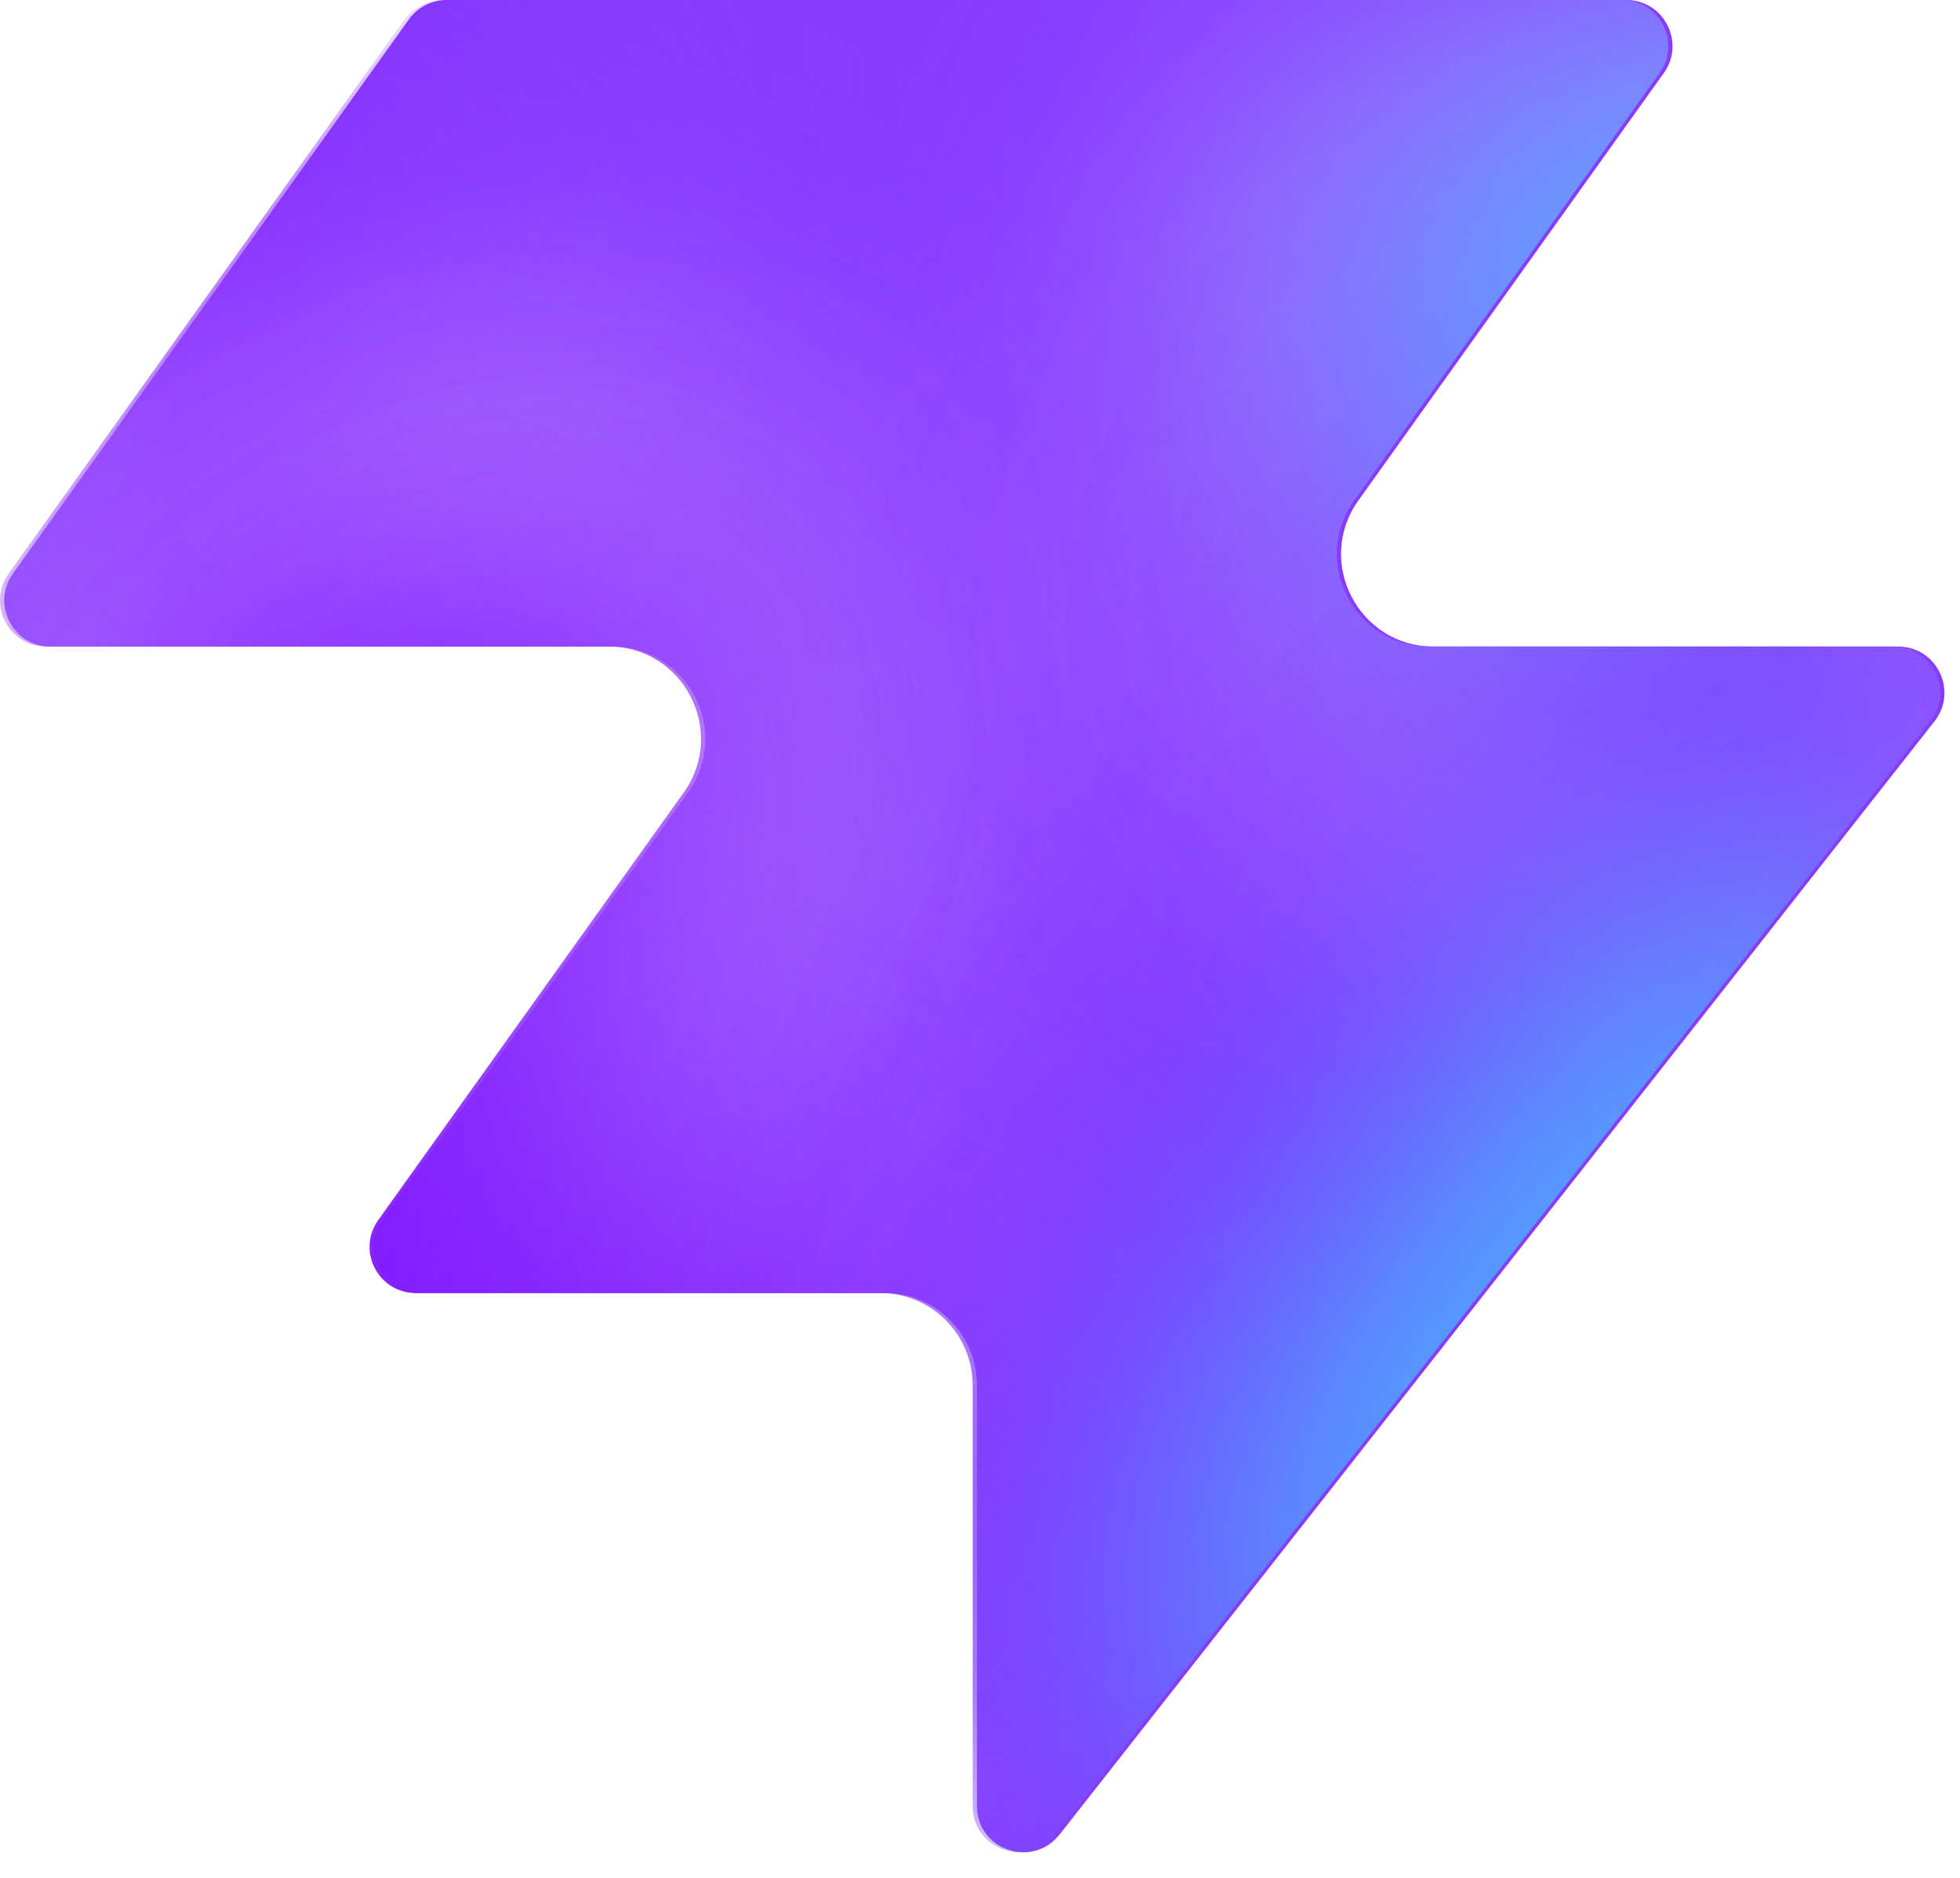
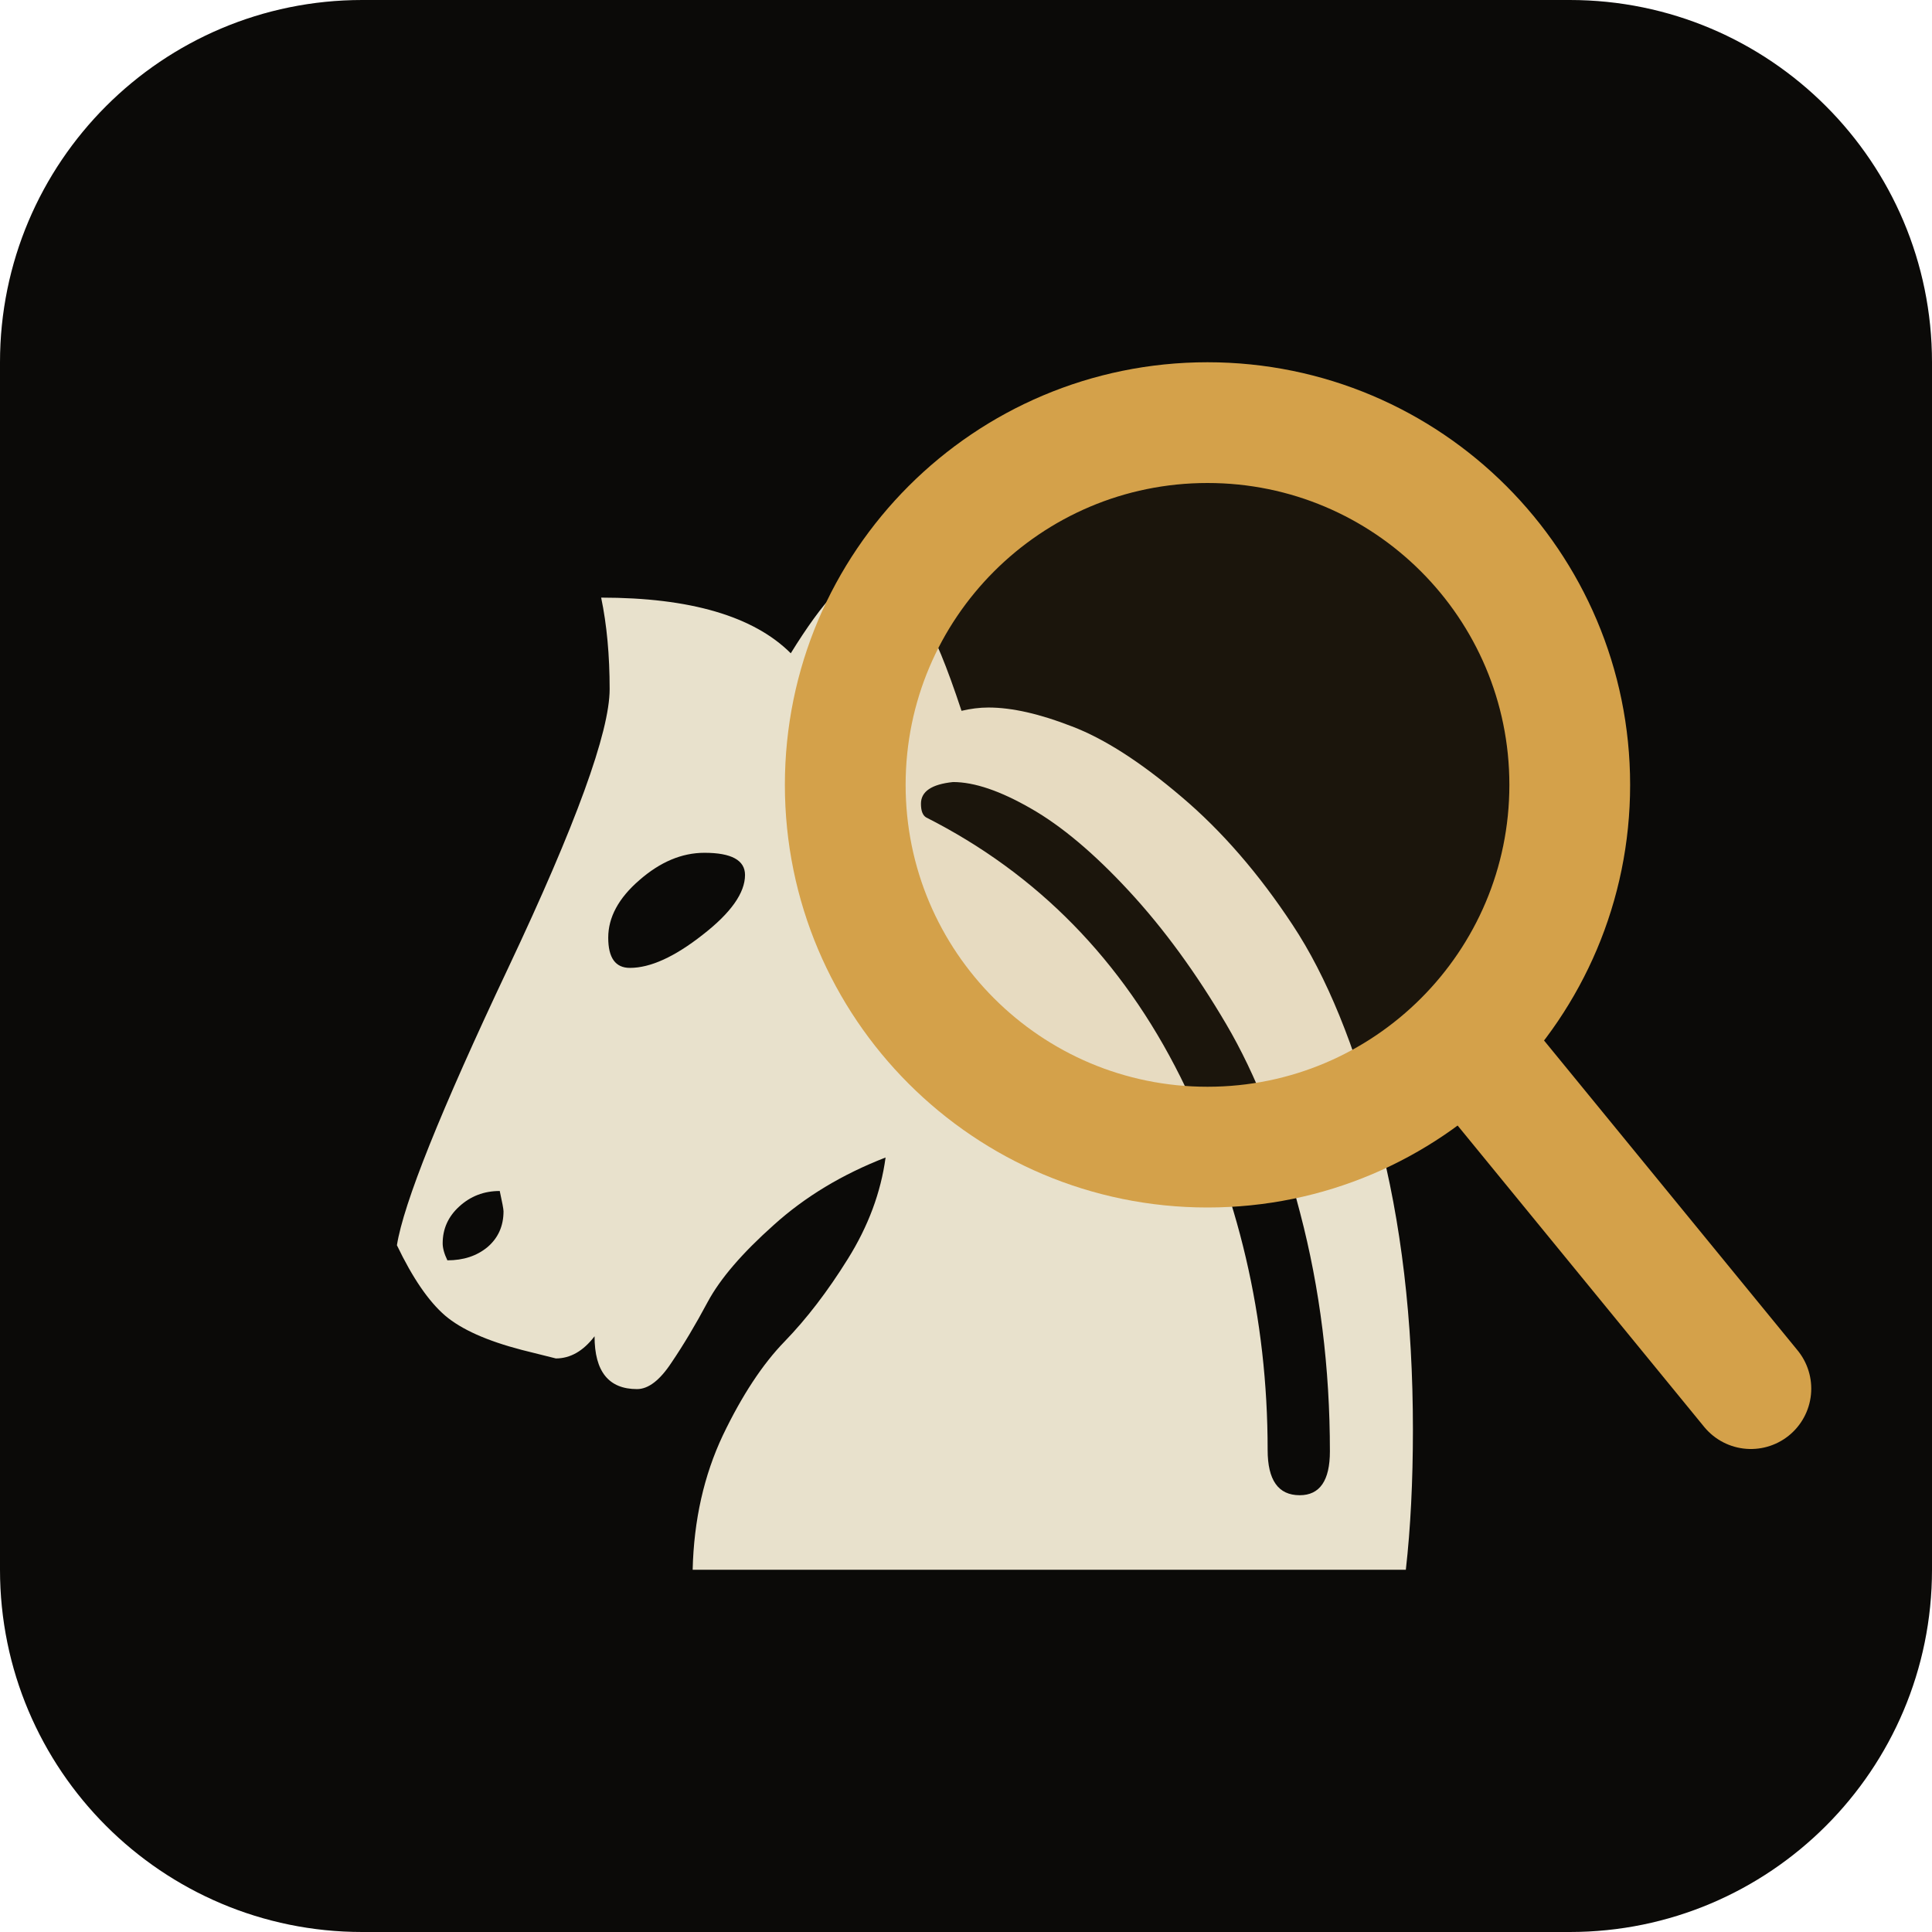
- <svg xmlns="http://www.w3.org/2000/svg" width="48" height="46" fill="none" viewBox="0 0 48 46">
-   <path fill="#863bff" d="M25.946 44.938c-.664.845-2.021.375-2.021-.698V33.937a2.26 2.26 0 0 0-2.262-2.262H10.287c-.92 0-1.456-1.04-.92-1.788l7.48-10.471c1.07-1.497 0-3.578-1.842-3.578H1.237c-.92 0-1.456-1.04-.92-1.788L10.013.474c.214-.297.556-.474.92-.474h28.894c.92 0 1.456 1.04.92 1.788l-7.48 10.471c-1.07 1.498 0 3.579 1.842 3.579h11.377c.943 0 1.473 1.088.89 1.83L25.947 44.94z" style="fill:#863bff;fill:color(display-p3 .525 .23 1);fill-opacity:1" />
-   <mask id="a" width="48" height="46" x="0" y="0" maskUnits="userSpaceOnUse" style="mask-type:alpha">
-     <path fill="#000" d="M25.842 44.938c-.664.844-2.021.375-2.021-.698V33.937a2.26 2.26 0 0 0-2.262-2.262H10.183c-.92 0-1.456-1.04-.92-1.788l7.48-10.471c1.07-1.498 0-3.579-1.842-3.579H1.133c-.92 0-1.456-1.04-.92-1.787L9.91.473c.214-.297.556-.474.92-.474h28.894c.92 0 1.456 1.04.92 1.788l-7.48 10.471c-1.07 1.498 0 3.578 1.842 3.578h11.377c.943 0 1.473 1.088.89 1.832L25.843 44.94z" style="fill:#000;fill-opacity:1" />
-   </mask>
-   <g mask="url(#a)">
-     <g filter="url(#b)">
-       <ellipse cx="5.508" cy="14.704" fill="#ede6ff" rx="5.508" ry="14.704" style="fill:#ede6ff;fill:color(display-p3 .927 .903 1);fill-opacity:1" transform="matrix(.00324 1 1 -.00324 -4.47 31.516)" />
-     </g>
-     <g filter="url(#c)">
-       <ellipse cx="10.399" cy="29.851" fill="#ede6ff" rx="10.399" ry="29.851" style="fill:#ede6ff;fill:color(display-p3 .927 .903 1);fill-opacity:1" transform="matrix(.00324 1 1 -.00324 -39.328 7.883)" />
-     </g>
-     <g filter="url(#d)">
-       <ellipse cx="5.508" cy="30.487" fill="#7e14ff" rx="5.508" ry="30.487" style="fill:#7e14ff;fill:color(display-p3 .492 .077 1);fill-opacity:1" transform="rotate(89.814 -25.913 -14.639)scale(1 -1)" />
-     </g>
-     <g filter="url(#e)">
-       <ellipse cx="5.508" cy="30.599" fill="#7e14ff" rx="5.508" ry="30.599" style="fill:#7e14ff;fill:color(display-p3 .492 .077 1);fill-opacity:1" transform="rotate(89.814 -32.644 -3.334)scale(1 -1)" />
-     </g>
-     <g filter="url(#f)">
-       <ellipse cx="5.508" cy="30.599" fill="#7e14ff" rx="5.508" ry="30.599" style="fill:#7e14ff;fill:color(display-p3 .492 .077 1);fill-opacity:1" transform="matrix(.00324 1 1 -.00324 -34.34 30.47)" />
-     </g>
-     <g filter="url(#g)">
-       <ellipse cx="14.072" cy="22.078" fill="#ede6ff" rx="14.072" ry="22.078" style="fill:#ede6ff;fill:color(display-p3 .927 .903 1);fill-opacity:1" transform="rotate(93.35 24.506 48.493)scale(-1 1)" />
-     </g>
-     <g filter="url(#h)">
-       <ellipse cx="3.47" cy="21.501" fill="#7e14ff" rx="3.47" ry="21.501" style="fill:#7e14ff;fill:color(display-p3 .492 .077 1);fill-opacity:1" transform="rotate(89.009 28.708 47.59)scale(-1 1)" />
-     </g>
-     <g filter="url(#i)">
-       <ellipse cx="3.47" cy="21.501" fill="#7e14ff" rx="3.47" ry="21.501" style="fill:#7e14ff;fill:color(display-p3 .492 .077 1);fill-opacity:1" transform="rotate(89.009 28.708 47.59)scale(-1 1)" />
-     </g>
-     <g filter="url(#j)">
-       <ellipse cx=".387" cy="8.972" fill="#7e14ff" rx="4.407" ry="29.108" style="fill:#7e14ff;fill:color(display-p3 .492 .077 1);fill-opacity:1" transform="rotate(39.51 .387 8.972)" />
-     </g>
-     <g filter="url(#k)">
-       <ellipse cx="47.523" cy="-6.092" fill="#7e14ff" rx="4.407" ry="29.108" style="fill:#7e14ff;fill:color(display-p3 .492 .077 1);fill-opacity:1" transform="rotate(37.892 47.523 -6.092)" />
-     </g>
-     <g filter="url(#l)">
-       <ellipse cx="41.412" cy="6.333" fill="#47bfff" rx="5.971" ry="9.665" style="fill:#47bfff;fill:color(display-p3 .28 .748 1);fill-opacity:1" transform="rotate(37.892 41.412 6.333)" />
-     </g>
-     <g filter="url(#m)">
-       <ellipse cx="-1.879" cy="38.332" fill="#7e14ff" rx="4.407" ry="29.108" style="fill:#7e14ff;fill:color(display-p3 .492 .077 1);fill-opacity:1" transform="rotate(37.892 -1.88 38.332)" />
-     </g>
-     <g filter="url(#n)">
-       <ellipse cx="-1.879" cy="38.332" fill="#7e14ff" rx="4.407" ry="29.108" style="fill:#7e14ff;fill:color(display-p3 .492 .077 1);fill-opacity:1" transform="rotate(37.892 -1.88 38.332)" />
-     </g>
-     <g filter="url(#o)">
-       <ellipse cx="35.651" cy="29.907" fill="#7e14ff" rx="4.407" ry="29.108" style="fill:#7e14ff;fill:color(display-p3 .492 .077 1);fill-opacity:1" transform="rotate(37.892 35.651 29.907)" />
-     </g>
-     <g filter="url(#p)">
-       <ellipse cx="38.418" cy="32.4" fill="#47bfff" rx="5.971" ry="15.297" style="fill:#47bfff;fill:color(display-p3 .28 .748 1);fill-opacity:1" transform="rotate(37.892 38.418 32.4)" />
-     </g>
+ <svg xmlns="http://www.w3.org/2000/svg" viewBox="0 0 64 64">
+   <rect width="64" height="64" rx="12" fill="#0B0A08" />
+   <text x="30" y="52" font-family="Georgia, 'Times New Roman', serif" font-size="56" text-anchor="middle" fill="#E8E1CC">♞</text>
+   <g fill="none" stroke="#D4A14A" stroke-width="4" stroke-linecap="round">
+     <circle cx="40" cy="26" r="12" fill="rgba(212,161,74,0.08)" />
+     <line x1="49" y1="35" x2="58" y2="46" />
  </g>
-   <defs>
-     <filter id="b" width="60.045" height="41.654" x="-19.77" y="16.149" color-interpolation-filters="sRGB" filterUnits="userSpaceOnUse">
-       <feFlood flood-opacity="0" result="BackgroundImageFix" />
-       <feBlend in="SourceGraphic" in2="BackgroundImageFix" result="shape" />
-       <feGaussianBlur result="effect1_foregroundBlur_2002_17158" stdDeviation="7.659" />
-     </filter>
-     <filter id="c" width="90.34" height="51.437" x="-54.613" y="-7.533" color-interpolation-filters="sRGB" filterUnits="userSpaceOnUse">
-       <feFlood flood-opacity="0" result="BackgroundImageFix" />
-       <feBlend in="SourceGraphic" in2="BackgroundImageFix" result="shape" />
-       <feGaussianBlur result="effect1_foregroundBlur_2002_17158" stdDeviation="7.659" />
-     </filter>
-     <filter id="d" width="79.355" height="29.4" x="-49.64" y="2.03" color-interpolation-filters="sRGB" filterUnits="userSpaceOnUse">
-       <feFlood flood-opacity="0" result="BackgroundImageFix" />
-       <feBlend in="SourceGraphic" in2="BackgroundImageFix" result="shape" />
-       <feGaussianBlur result="effect1_foregroundBlur_2002_17158" stdDeviation="4.596" />
-     </filter>
-     <filter id="e" width="79.579" height="29.4" x="-45.045" y="20.029" color-interpolation-filters="sRGB" filterUnits="userSpaceOnUse">
-       <feFlood flood-opacity="0" result="BackgroundImageFix" />
-       <feBlend in="SourceGraphic" in2="BackgroundImageFix" result="shape" />
-       <feGaussianBlur result="effect1_foregroundBlur_2002_17158" stdDeviation="4.596" />
-     </filter>
-     <filter id="f" width="79.579" height="29.4" x="-43.513" y="21.178" color-interpolation-filters="sRGB" filterUnits="userSpaceOnUse">
-       <feFlood flood-opacity="0" result="BackgroundImageFix" />
-       <feBlend in="SourceGraphic" in2="BackgroundImageFix" result="shape" />
-       <feGaussianBlur result="effect1_foregroundBlur_2002_17158" stdDeviation="4.596" />
-     </filter>
-     <filter id="g" width="74.749" height="58.852" x="15.756" y="-17.901" color-interpolation-filters="sRGB" filterUnits="userSpaceOnUse">
-       <feFlood flood-opacity="0" result="BackgroundImageFix" />
-       <feBlend in="SourceGraphic" in2="BackgroundImageFix" result="shape" />
-       <feGaussianBlur result="effect1_foregroundBlur_2002_17158" stdDeviation="7.659" />
-     </filter>
-     <filter id="h" width="61.377" height="25.362" x="23.548" y="2.284" color-interpolation-filters="sRGB" filterUnits="userSpaceOnUse">
-       <feFlood flood-opacity="0" result="BackgroundImageFix" />
-       <feBlend in="SourceGraphic" in2="BackgroundImageFix" result="shape" />
-       <feGaussianBlur result="effect1_foregroundBlur_2002_17158" stdDeviation="4.596" />
-     </filter>
-     <filter id="i" width="61.377" height="25.362" x="23.548" y="2.284" color-interpolation-filters="sRGB" filterUnits="userSpaceOnUse">
-       <feFlood flood-opacity="0" result="BackgroundImageFix" />
-       <feBlend in="SourceGraphic" in2="BackgroundImageFix" result="shape" />
-       <feGaussianBlur result="effect1_foregroundBlur_2002_17158" stdDeviation="4.596" />
-     </filter>
-     <filter id="j" width="56.045" height="63.649" x="-27.636" y="-22.853" color-interpolation-filters="sRGB" filterUnits="userSpaceOnUse">
-       <feFlood flood-opacity="0" result="BackgroundImageFix" />
-       <feBlend in="SourceGraphic" in2="BackgroundImageFix" result="shape" />
-       <feGaussianBlur result="effect1_foregroundBlur_2002_17158" stdDeviation="4.596" />
-     </filter>
-     <filter id="k" width="54.814" height="64.646" x="20.116" y="-38.415" color-interpolation-filters="sRGB" filterUnits="userSpaceOnUse">
-       <feFlood flood-opacity="0" result="BackgroundImageFix" />
-       <feBlend in="SourceGraphic" in2="BackgroundImageFix" result="shape" />
-       <feGaussianBlur result="effect1_foregroundBlur_2002_17158" stdDeviation="4.596" />
-     </filter>
-     <filter id="l" width="33.541" height="35.313" x="24.641" y="-11.323" color-interpolation-filters="sRGB" filterUnits="userSpaceOnUse">
-       <feFlood flood-opacity="0" result="BackgroundImageFix" />
-       <feBlend in="SourceGraphic" in2="BackgroundImageFix" result="shape" />
-       <feGaussianBlur result="effect1_foregroundBlur_2002_17158" stdDeviation="4.596" />
-     </filter>
-     <filter id="m" width="54.814" height="64.646" x="-29.286" y="6.009" color-interpolation-filters="sRGB" filterUnits="userSpaceOnUse">
-       <feFlood flood-opacity="0" result="BackgroundImageFix" />
-       <feBlend in="SourceGraphic" in2="BackgroundImageFix" result="shape" />
-       <feGaussianBlur result="effect1_foregroundBlur_2002_17158" stdDeviation="4.596" />
-     </filter>
-     <filter id="n" width="54.814" height="64.646" x="-29.286" y="6.009" color-interpolation-filters="sRGB" filterUnits="userSpaceOnUse">
-       <feFlood flood-opacity="0" result="BackgroundImageFix" />
-       <feBlend in="SourceGraphic" in2="BackgroundImageFix" result="shape" />
-       <feGaussianBlur result="effect1_foregroundBlur_2002_17158" stdDeviation="4.596" />
-     </filter>
-     <filter id="o" width="54.814" height="64.646" x="8.244" y="-2.416" color-interpolation-filters="sRGB" filterUnits="userSpaceOnUse">
-       <feFlood flood-opacity="0" result="BackgroundImageFix" />
-       <feBlend in="SourceGraphic" in2="BackgroundImageFix" result="shape" />
-       <feGaussianBlur result="effect1_foregroundBlur_2002_17158" stdDeviation="4.596" />
-     </filter>
-     <filter id="p" width="39.409" height="43.623" x="18.713" y="10.588" color-interpolation-filters="sRGB" filterUnits="userSpaceOnUse">
-       <feFlood flood-opacity="0" result="BackgroundImageFix" />
-       <feBlend in="SourceGraphic" in2="BackgroundImageFix" result="shape" />
-       <feGaussianBlur result="effect1_foregroundBlur_2002_17158" stdDeviation="4.596" />
-     </filter>
-   </defs>
</svg>
